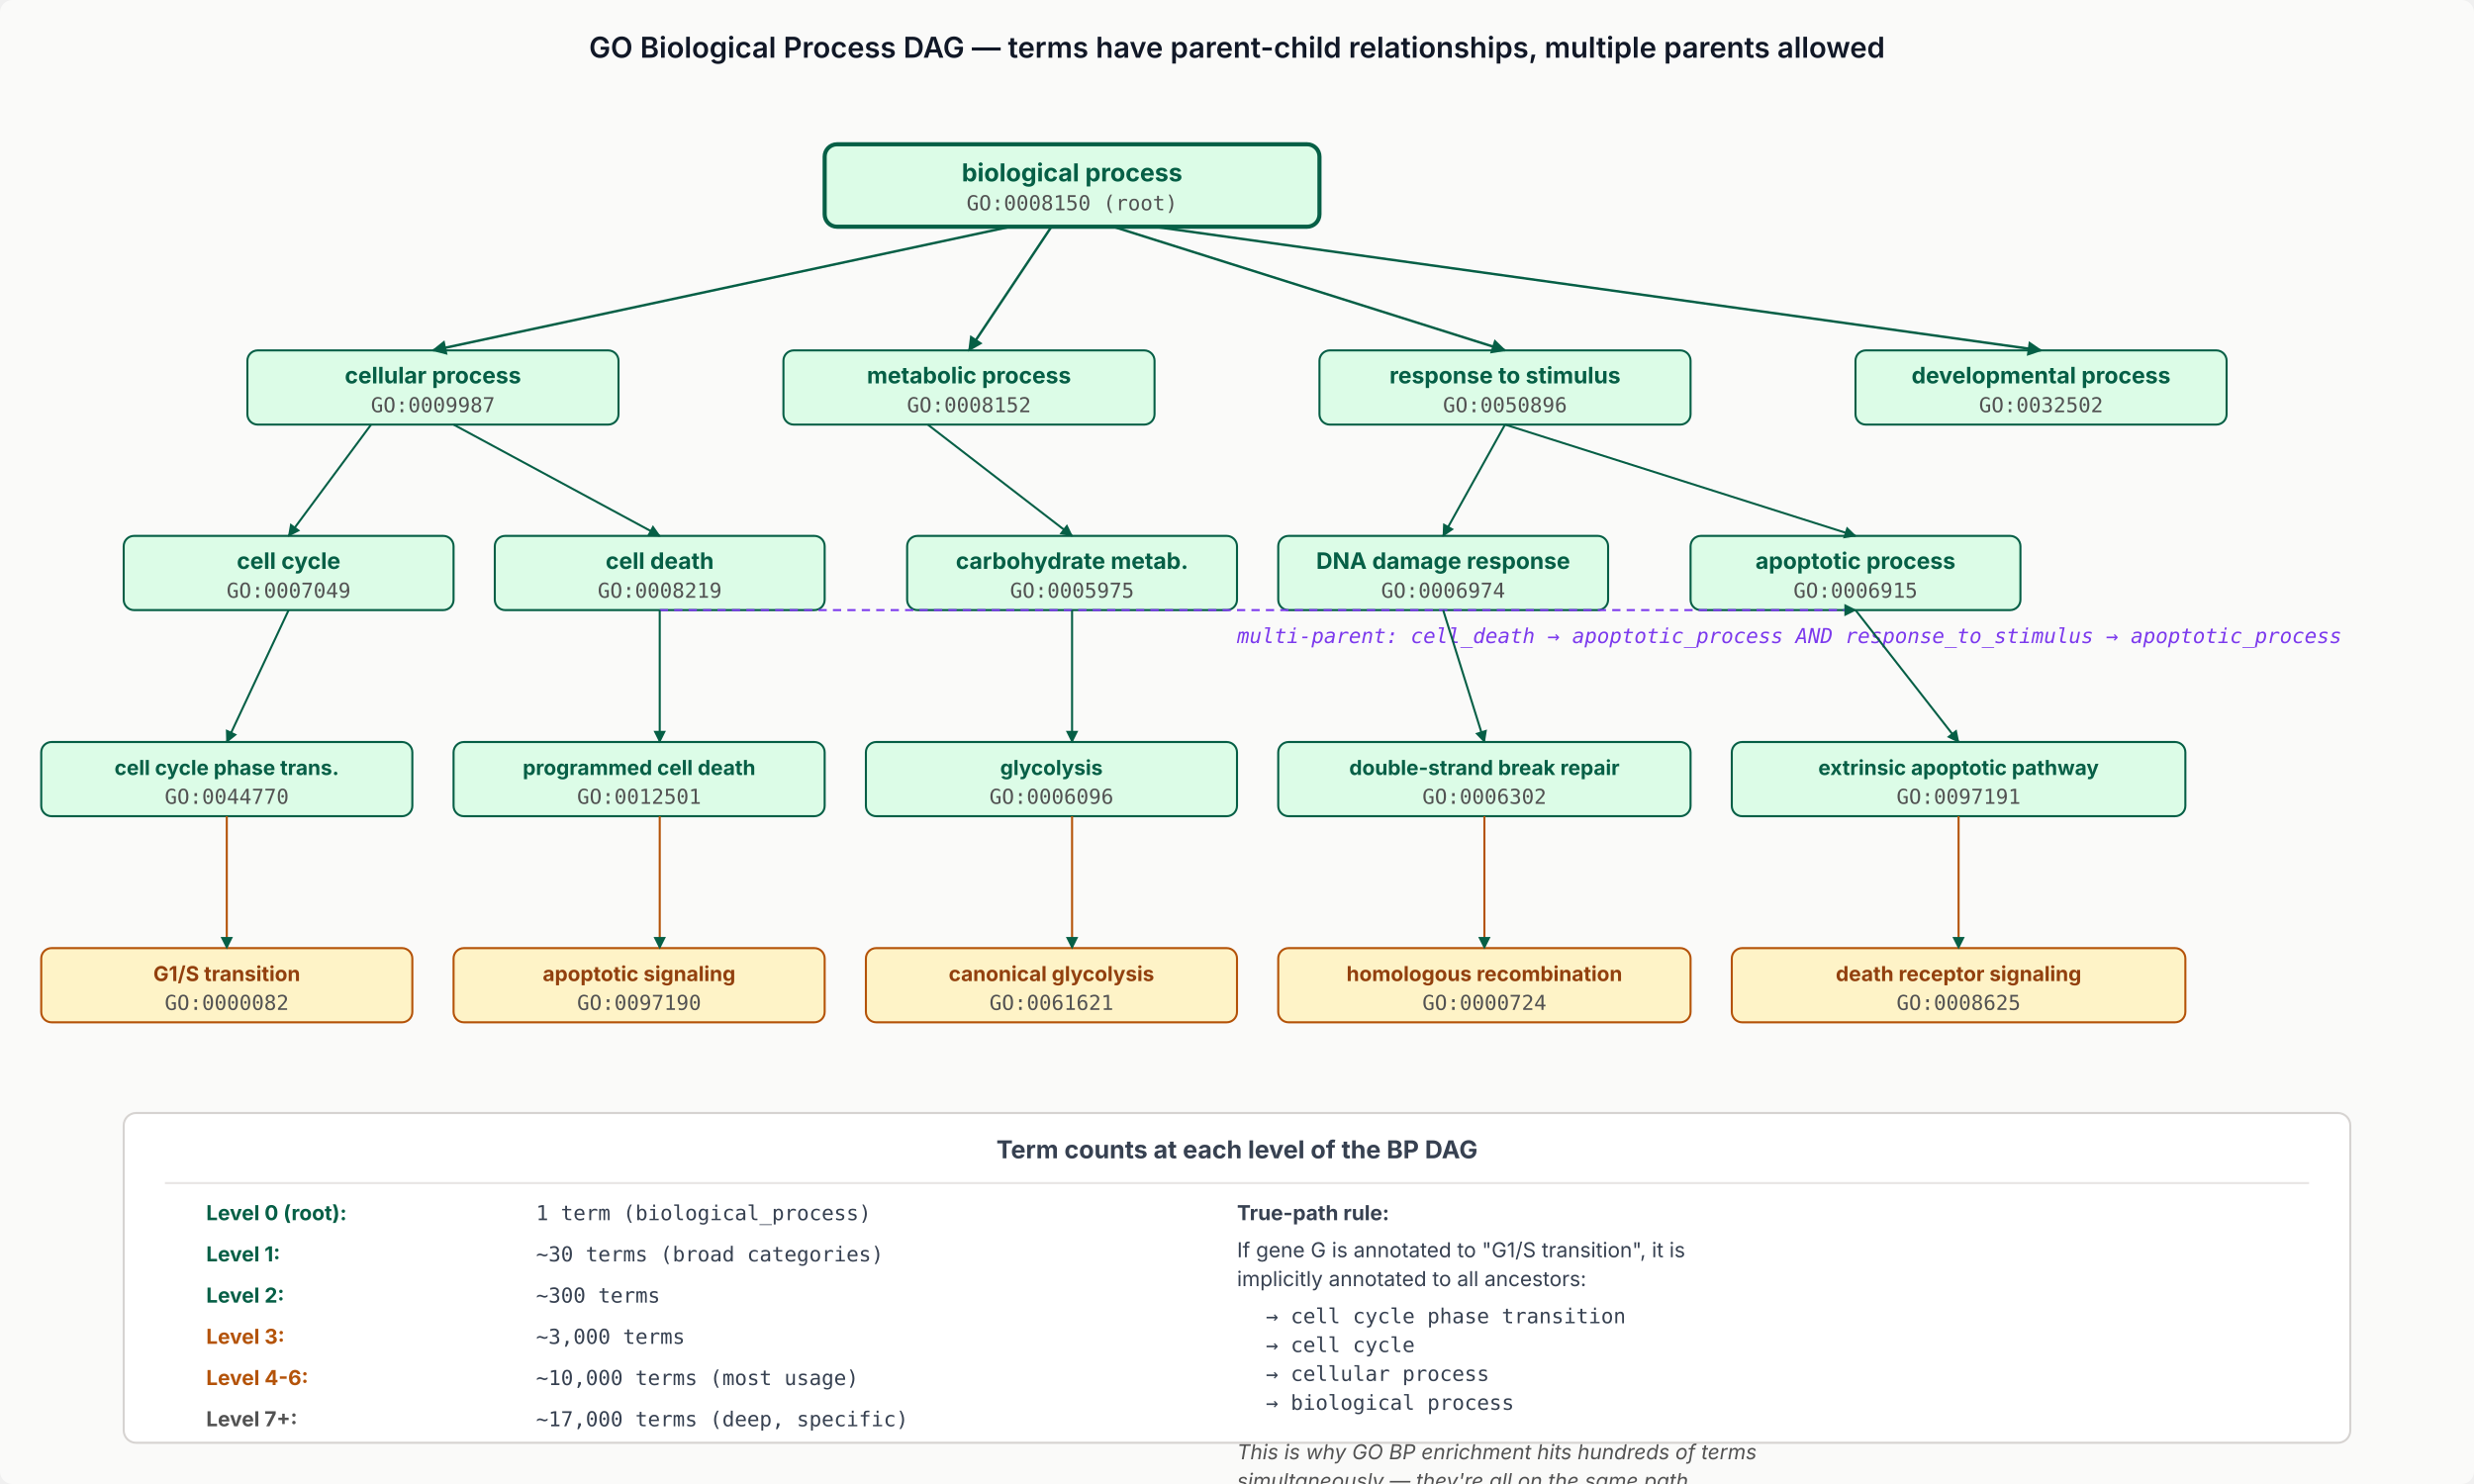
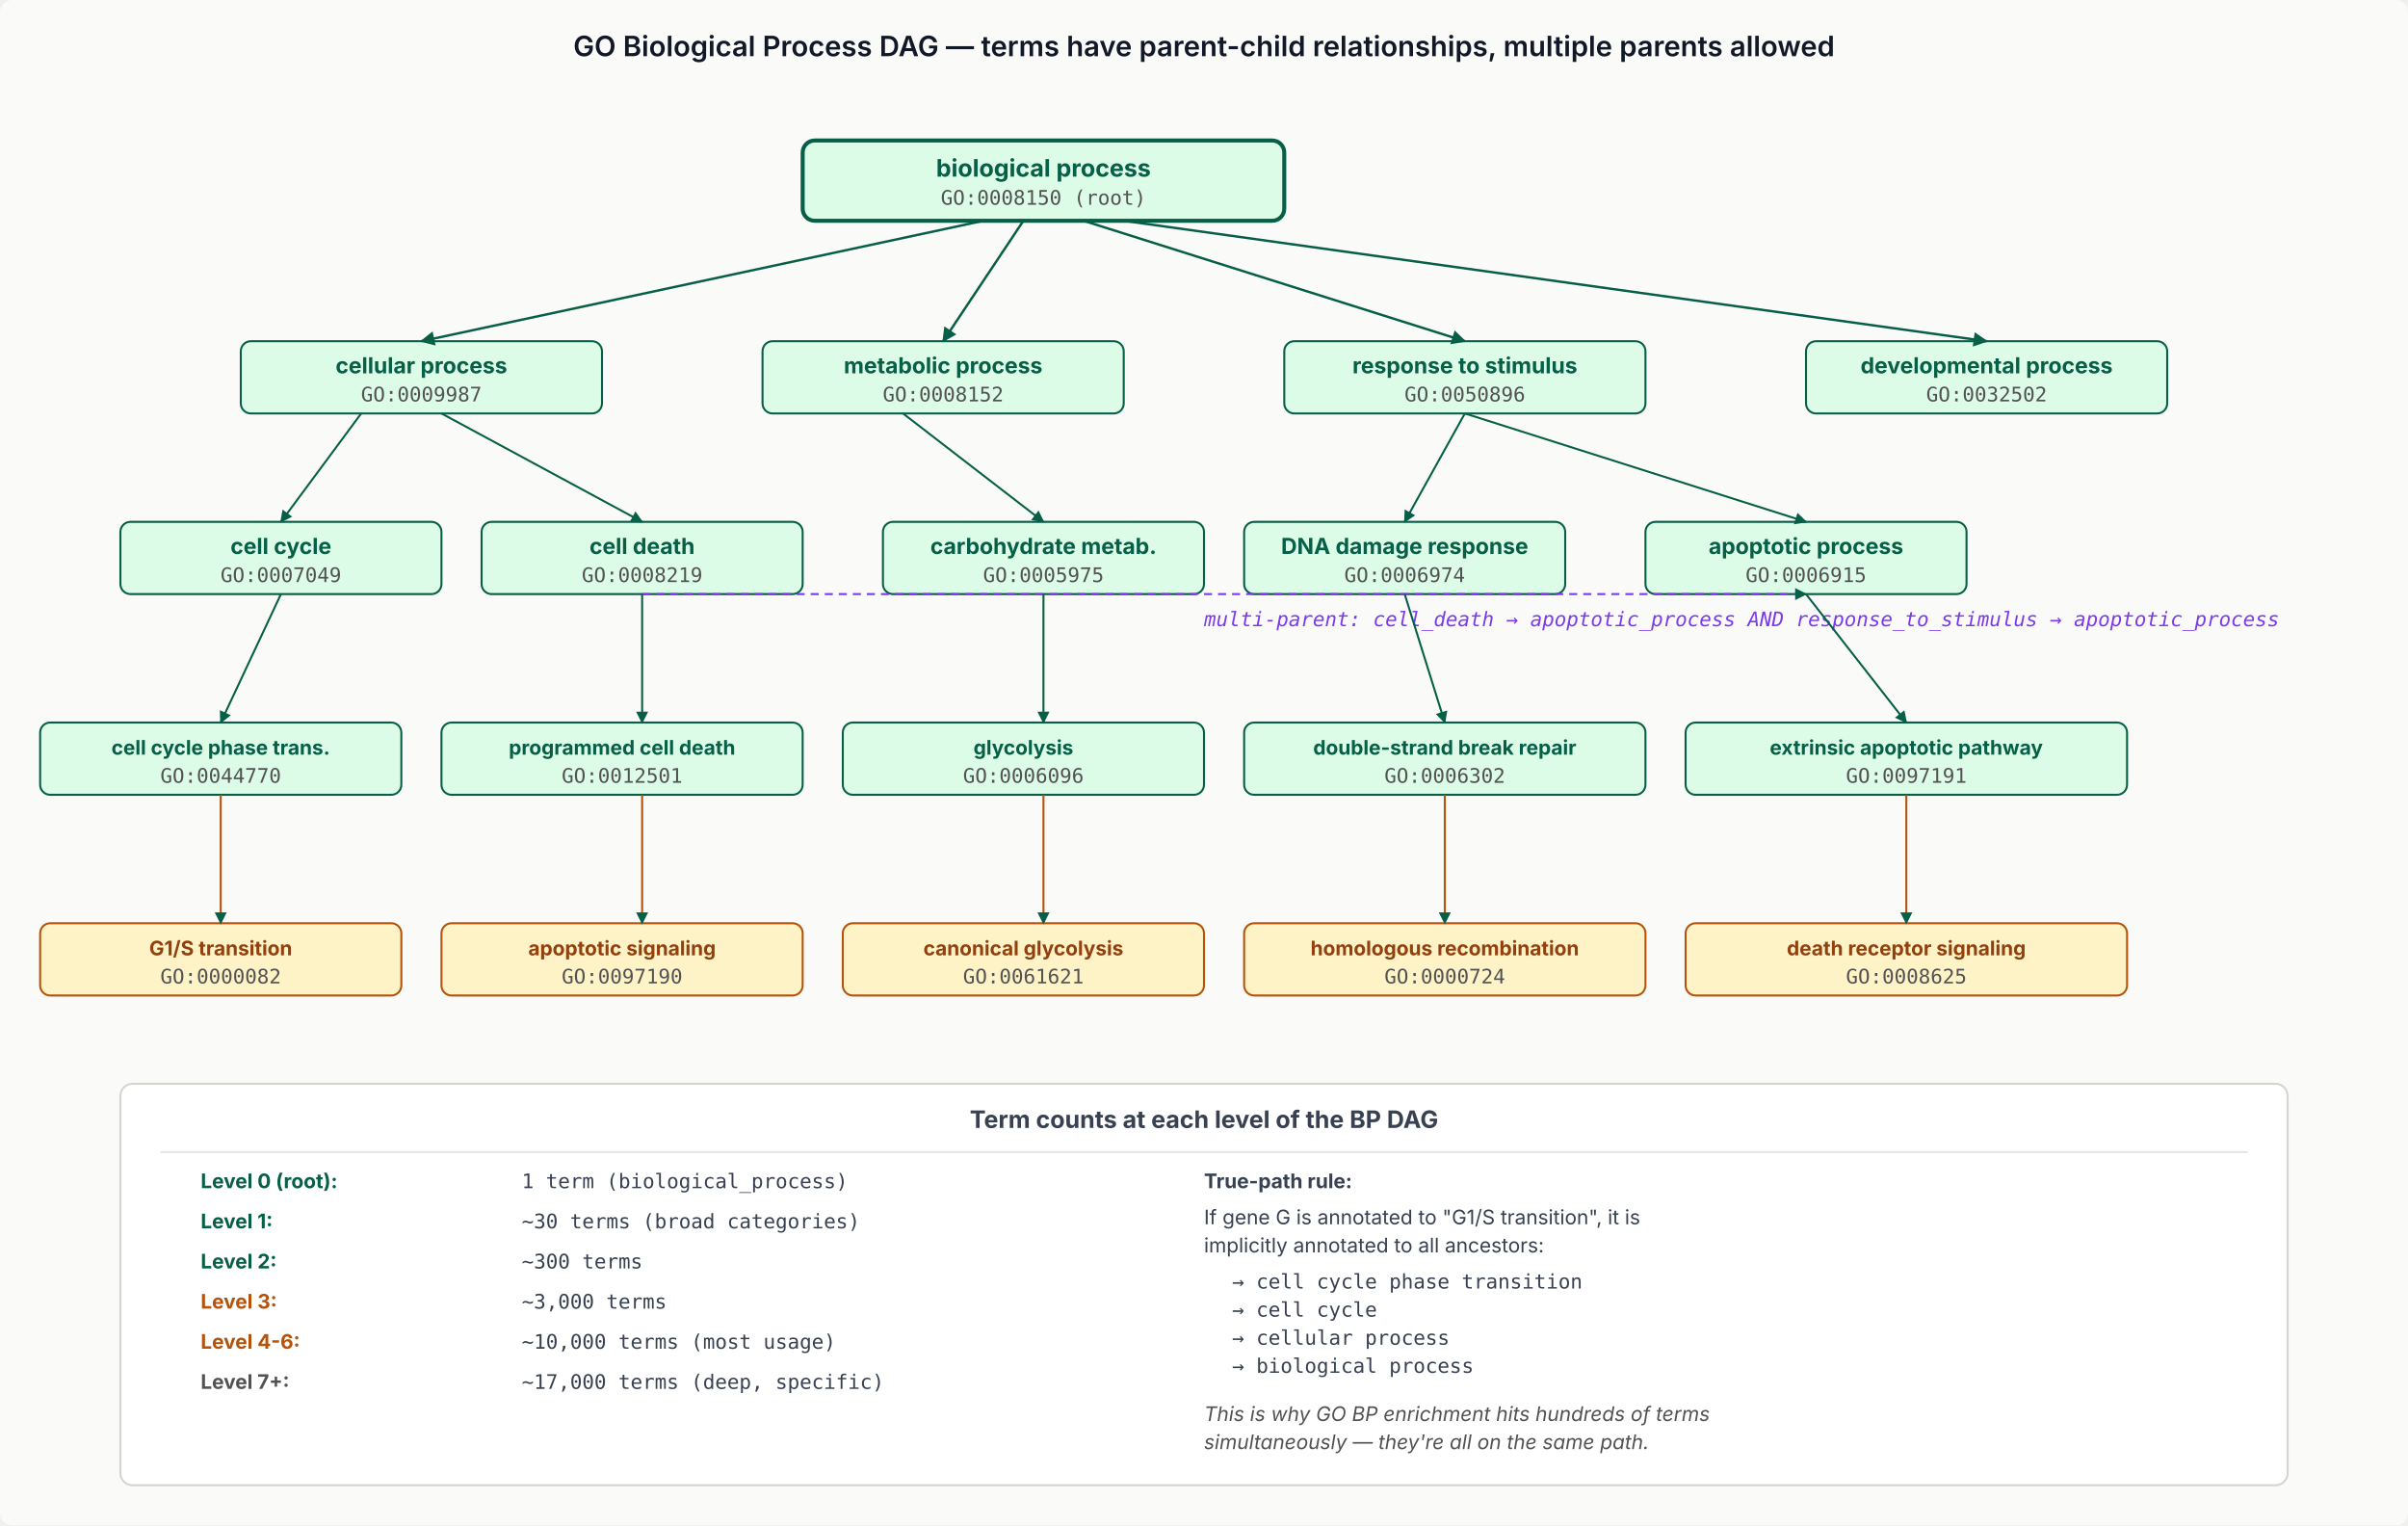
- <svg xmlns="http://www.w3.org/2000/svg" viewBox="0 0 1200 720" width="1200" height="720" font-family="Inter, sans-serif">
+ <svg xmlns="http://www.w3.org/2000/svg" viewBox="0 0 1200 760" width="1200" height="760" font-family="Inter, sans-serif">
  <defs>
    <style>text { font-family: Inter, sans-serif; } .mono { font-family: 'JetBrains Mono', monospace; font-size: 10px; }</style>
    <marker id="arrG" viewBox="0 0 10 10" refX="9" refY="5" markerWidth="6" markerHeight="6" orient="auto">
      <path d="M 0 0 L 10 5 L 0 10 z" fill="#065f46" />
    </marker>
  </defs>
-   <rect width="1200" height="720" fill="#fafaf9" rx="6" />
+   <rect width="1200" height="760" fill="#fafaf9" rx="6" />
  <text x="600" y="28" text-anchor="middle" font-size="14" font-weight="600" fill="#111827">GO Biological Process DAG — terms have parent-child relationships, multiple parents allowed</text>
  <g transform="translate(400,70)">
    <rect x="0" y="0" width="240" height="40" fill="#dcfce7" stroke="#065f46" stroke-width="2" rx="6" />
    <text x="120" y="18" text-anchor="middle" font-size="12" font-weight="700" fill="#065f46">biological process</text>
    <text x="120" y="32" text-anchor="middle" font-size="9" class="mono" fill="#525252">GO:0008150 (root)</text>
  </g>
  <g transform="translate(120,170)">
    <rect x="0" y="0" width="180" height="36" fill="#dcfce7" stroke="#065f46" rx="5" />
    <text x="90" y="16" text-anchor="middle" font-size="11" font-weight="700" fill="#065f46">cellular process</text>
    <text x="90" y="30" text-anchor="middle" font-size="9" class="mono" fill="#525252">GO:0009987</text>
  </g>
  <g transform="translate(380,170)">
    <rect x="0" y="0" width="180" height="36" fill="#dcfce7" stroke="#065f46" rx="5" />
    <text x="90" y="16" text-anchor="middle" font-size="11" font-weight="700" fill="#065f46">metabolic process</text>
    <text x="90" y="30" text-anchor="middle" font-size="9" class="mono" fill="#525252">GO:0008152</text>
  </g>
  <g transform="translate(640,170)">
    <rect x="0" y="0" width="180" height="36" fill="#dcfce7" stroke="#065f46" rx="5" />
    <text x="90" y="16" text-anchor="middle" font-size="11" font-weight="700" fill="#065f46">response to stimulus</text>
    <text x="90" y="30" text-anchor="middle" font-size="9" class="mono" fill="#525252">GO:0050896</text>
  </g>
  <g transform="translate(900,170)">
    <rect x="0" y="0" width="180" height="36" fill="#dcfce7" stroke="#065f46" rx="5" />
    <text x="90" y="16" text-anchor="middle" font-size="11" font-weight="700" fill="#065f46">developmental process</text>
    <text x="90" y="30" text-anchor="middle" font-size="9" class="mono" fill="#525252">GO:0032502</text>
  </g>
  <g stroke="#065f46" stroke-width="1.2" fill="none" marker-end="url(#arrG)">
    <line x1="490" y1="110" x2="210" y2="170" />
    <line x1="510" y1="110" x2="470" y2="170" />
    <line x1="540" y1="110" x2="730" y2="170" />
    <line x1="560" y1="110" x2="990" y2="170" />
  </g>
  <g transform="translate(60,260)">
    <rect x="0" y="0" width="160" height="36" fill="#dcfce7" stroke="#065f46" rx="5" />
    <text x="80" y="16" text-anchor="middle" font-size="11" font-weight="700" fill="#065f46">cell cycle</text>
    <text x="80" y="30" text-anchor="middle" font-size="9" class="mono" fill="#525252">GO:0007049</text>
  </g>
  <g transform="translate(240,260)">
    <rect x="0" y="0" width="160" height="36" fill="#dcfce7" stroke="#065f46" rx="5" />
    <text x="80" y="16" text-anchor="middle" font-size="11" font-weight="700" fill="#065f46">cell death</text>
    <text x="80" y="30" text-anchor="middle" font-size="9" class="mono" fill="#525252">GO:0008219</text>
  </g>
  <g transform="translate(440,260)">
    <rect x="0" y="0" width="160" height="36" fill="#dcfce7" stroke="#065f46" rx="5" />
    <text x="80" y="16" text-anchor="middle" font-size="11" font-weight="700" fill="#065f46">carbohydrate metab.</text>
    <text x="80" y="30" text-anchor="middle" font-size="9" class="mono" fill="#525252">GO:0005975</text>
  </g>
  <g transform="translate(620,260)">
    <rect x="0" y="0" width="160" height="36" fill="#dcfce7" stroke="#065f46" rx="5" />
    <text x="80" y="16" text-anchor="middle" font-size="11" font-weight="700" fill="#065f46">DNA damage response</text>
    <text x="80" y="30" text-anchor="middle" font-size="9" class="mono" fill="#525252">GO:0006974</text>
  </g>
  <g transform="translate(820,260)">
    <rect x="0" y="0" width="160" height="36" fill="#dcfce7" stroke="#065f46" rx="5" />
    <text x="80" y="16" text-anchor="middle" font-size="11" font-weight="700" fill="#065f46">apoptotic process</text>
    <text x="80" y="30" text-anchor="middle" font-size="9" class="mono" fill="#525252">GO:0006915</text>
  </g>
  <g stroke="#065f46" stroke-width="1" fill="none" marker-end="url(#arrG)">
    <line x1="180" y1="206" x2="140" y2="260" />
    <line x1="220" y1="206" x2="320" y2="260" />
    <line x1="450" y1="206" x2="520" y2="260" />
    <line x1="730" y1="206" x2="700" y2="260" />
    <line x1="320" y1="296" x2="900" y2="296" stroke-dasharray="4 3" stroke="#7c3aed" stroke-width="1" />
    <line x1="730" y1="206" x2="900" y2="260" />
  </g>
  <text x="600" y="312" font-size="9" fill="#7c3aed" font-style="italic" class="mono">multi-parent: cell_death → apoptotic_process AND response_to_stimulus → apoptotic_process</text>
  <g transform="translate(20,360)">
    <rect x="0" y="0" width="180" height="36" fill="#dcfce7" stroke="#065f46" rx="5" />
    <text x="90" y="16" text-anchor="middle" font-size="10" font-weight="700" fill="#065f46">cell cycle phase trans.</text>
    <text x="90" y="30" text-anchor="middle" font-size="9" class="mono" fill="#525252">GO:0044770</text>
  </g>
  <g transform="translate(220,360)">
    <rect x="0" y="0" width="180" height="36" fill="#dcfce7" stroke="#065f46" rx="5" />
    <text x="90" y="16" text-anchor="middle" font-size="10" font-weight="700" fill="#065f46">programmed cell death</text>
    <text x="90" y="30" text-anchor="middle" font-size="9" class="mono" fill="#525252">GO:0012501</text>
  </g>
  <g transform="translate(420,360)">
    <rect x="0" y="0" width="180" height="36" fill="#dcfce7" stroke="#065f46" rx="5" />
    <text x="90" y="16" text-anchor="middle" font-size="10" font-weight="700" fill="#065f46">glycolysis</text>
    <text x="90" y="30" text-anchor="middle" font-size="9" class="mono" fill="#525252">GO:0006096</text>
  </g>
  <g transform="translate(620,360)">
    <rect x="0" y="0" width="200" height="36" fill="#dcfce7" stroke="#065f46" rx="5" />
    <text x="100" y="16" text-anchor="middle" font-size="10" font-weight="700" fill="#065f46">double-strand break repair</text>
    <text x="100" y="30" text-anchor="middle" font-size="9" class="mono" fill="#525252">GO:0006302</text>
  </g>
  <g transform="translate(840,360)">
    <rect x="0" y="0" width="220" height="36" fill="#dcfce7" stroke="#065f46" rx="5" />
    <text x="110" y="16" text-anchor="middle" font-size="10" font-weight="700" fill="#065f46">extrinsic apoptotic pathway</text>
    <text x="110" y="30" text-anchor="middle" font-size="9" class="mono" fill="#525252">GO:0097191</text>
  </g>
  <g stroke="#065f46" stroke-width="1" fill="none" marker-end="url(#arrG)">
    <line x1="140" y1="296" x2="110" y2="360" />
    <line x1="320" y1="296" x2="320" y2="360" />
    <line x1="520" y1="296" x2="520" y2="360" />
    <line x1="700" y1="296" x2="720" y2="360" />
    <line x1="900" y1="296" x2="950" y2="360" />
  </g>
  <g transform="translate(20,460)">
    <rect x="0" y="0" width="180" height="36" fill="#fef3c7" stroke="#b45309" rx="5" />
    <text x="90" y="16" text-anchor="middle" font-size="10" font-weight="700" fill="#92400e">G1/S transition</text>
    <text x="90" y="30" text-anchor="middle" font-size="9" class="mono" fill="#525252">GO:0000082</text>
  </g>
  <g transform="translate(220,460)">
    <rect x="0" y="0" width="180" height="36" fill="#fef3c7" stroke="#b45309" rx="5" />
    <text x="90" y="16" text-anchor="middle" font-size="10" font-weight="700" fill="#92400e">apoptotic signaling</text>
    <text x="90" y="30" text-anchor="middle" font-size="9" class="mono" fill="#525252">GO:0097190</text>
  </g>
  <g transform="translate(420,460)">
    <rect x="0" y="0" width="180" height="36" fill="#fef3c7" stroke="#b45309" rx="5" />
    <text x="90" y="16" text-anchor="middle" font-size="10" font-weight="700" fill="#92400e">canonical glycolysis</text>
    <text x="90" y="30" text-anchor="middle" font-size="9" class="mono" fill="#525252">GO:0061621</text>
  </g>
  <g transform="translate(620,460)">
    <rect x="0" y="0" width="200" height="36" fill="#fef3c7" stroke="#b45309" rx="5" />
    <text x="100" y="16" text-anchor="middle" font-size="10" font-weight="700" fill="#92400e">homologous recombination</text>
    <text x="100" y="30" text-anchor="middle" font-size="9" class="mono" fill="#525252">GO:0000724</text>
  </g>
  <g transform="translate(840,460)">
    <rect x="0" y="0" width="220" height="36" fill="#fef3c7" stroke="#b45309" rx="5" />
    <text x="110" y="16" text-anchor="middle" font-size="10" font-weight="700" fill="#92400e">death receptor signaling</text>
    <text x="110" y="30" text-anchor="middle" font-size="9" class="mono" fill="#525252">GO:0008625</text>
  </g>
  <g stroke="#b45309" stroke-width="1" fill="none" marker-end="url(#arrG)">
    <line x1="110" y1="396" x2="110" y2="460" />
    <line x1="320" y1="396" x2="320" y2="460" />
    <line x1="520" y1="396" x2="520" y2="460" />
    <line x1="720" y1="396" x2="720" y2="460" />
    <line x1="950" y1="396" x2="950" y2="460" />
  </g>
  <g transform="translate(60,540)">
-     <rect width="1080" height="160" fill="#fff" stroke="#d6d3d1" rx="6" />
+     <rect width="1080" height="200" fill="#fff" stroke="#d6d3d1" rx="6" />
    <text x="540" y="22" text-anchor="middle" font-size="12" font-weight="700" fill="#374151">Term counts at each level of the BP DAG</text>
    <line x1="20" y1="34" x2="1060" y2="34" stroke="#e7e5e4" />
    <g transform="translate(40,52)" font-size="10" fill="#374151">
      <text x="0" y="0" font-weight="700" fill="#065f46">Level 0 (root):</text>
      <text x="160" y="0" class="mono">1 term (biological_process)</text>
      <text x="0" y="20" font-weight="700" fill="#065f46">Level 1:</text>
      <text x="160" y="20" class="mono">~30 terms (broad categories)</text>
      <text x="0" y="40" font-weight="700" fill="#065f46">Level 2:</text>
      <text x="160" y="40" class="mono">~300 terms</text>
      <text x="0" y="60" font-weight="700" fill="#b45309">Level 3:</text>
      <text x="160" y="60" class="mono">~3,000 terms</text>
      <text x="0" y="80" font-weight="700" fill="#b45309">Level 4-6:</text>
      <text x="160" y="80" class="mono">~10,000 terms (most usage)</text>
      <text x="0" y="100" font-weight="700" fill="#525252">Level 7+:</text>
      <text x="160" y="100" class="mono">~17,000 terms (deep, specific)</text>
    </g>
    <g transform="translate(540,52)" font-size="10" fill="#374151">
      <text x="0" y="0" font-weight="700">True-path rule:</text>
      <text x="0" y="18">If gene G is annotated to "G1/S transition", it is</text>
      <text x="0" y="32">implicitly annotated to all ancestors:</text>
      <text x="14" y="50" class="mono">→ cell cycle phase transition</text>
      <text x="14" y="64" class="mono">→ cell cycle</text>
      <text x="14" y="78" class="mono">→ cellular process</text>
      <text x="14" y="92" class="mono">→ biological process</text>
      <text x="0" y="116" font-style="italic" fill="#525252">This is why GO BP enrichment hits hundreds of terms</text>
      <text x="0" y="130" font-style="italic" fill="#525252">simultaneously — they're all on the same path.</text>
    </g>
  </g>
</svg>
